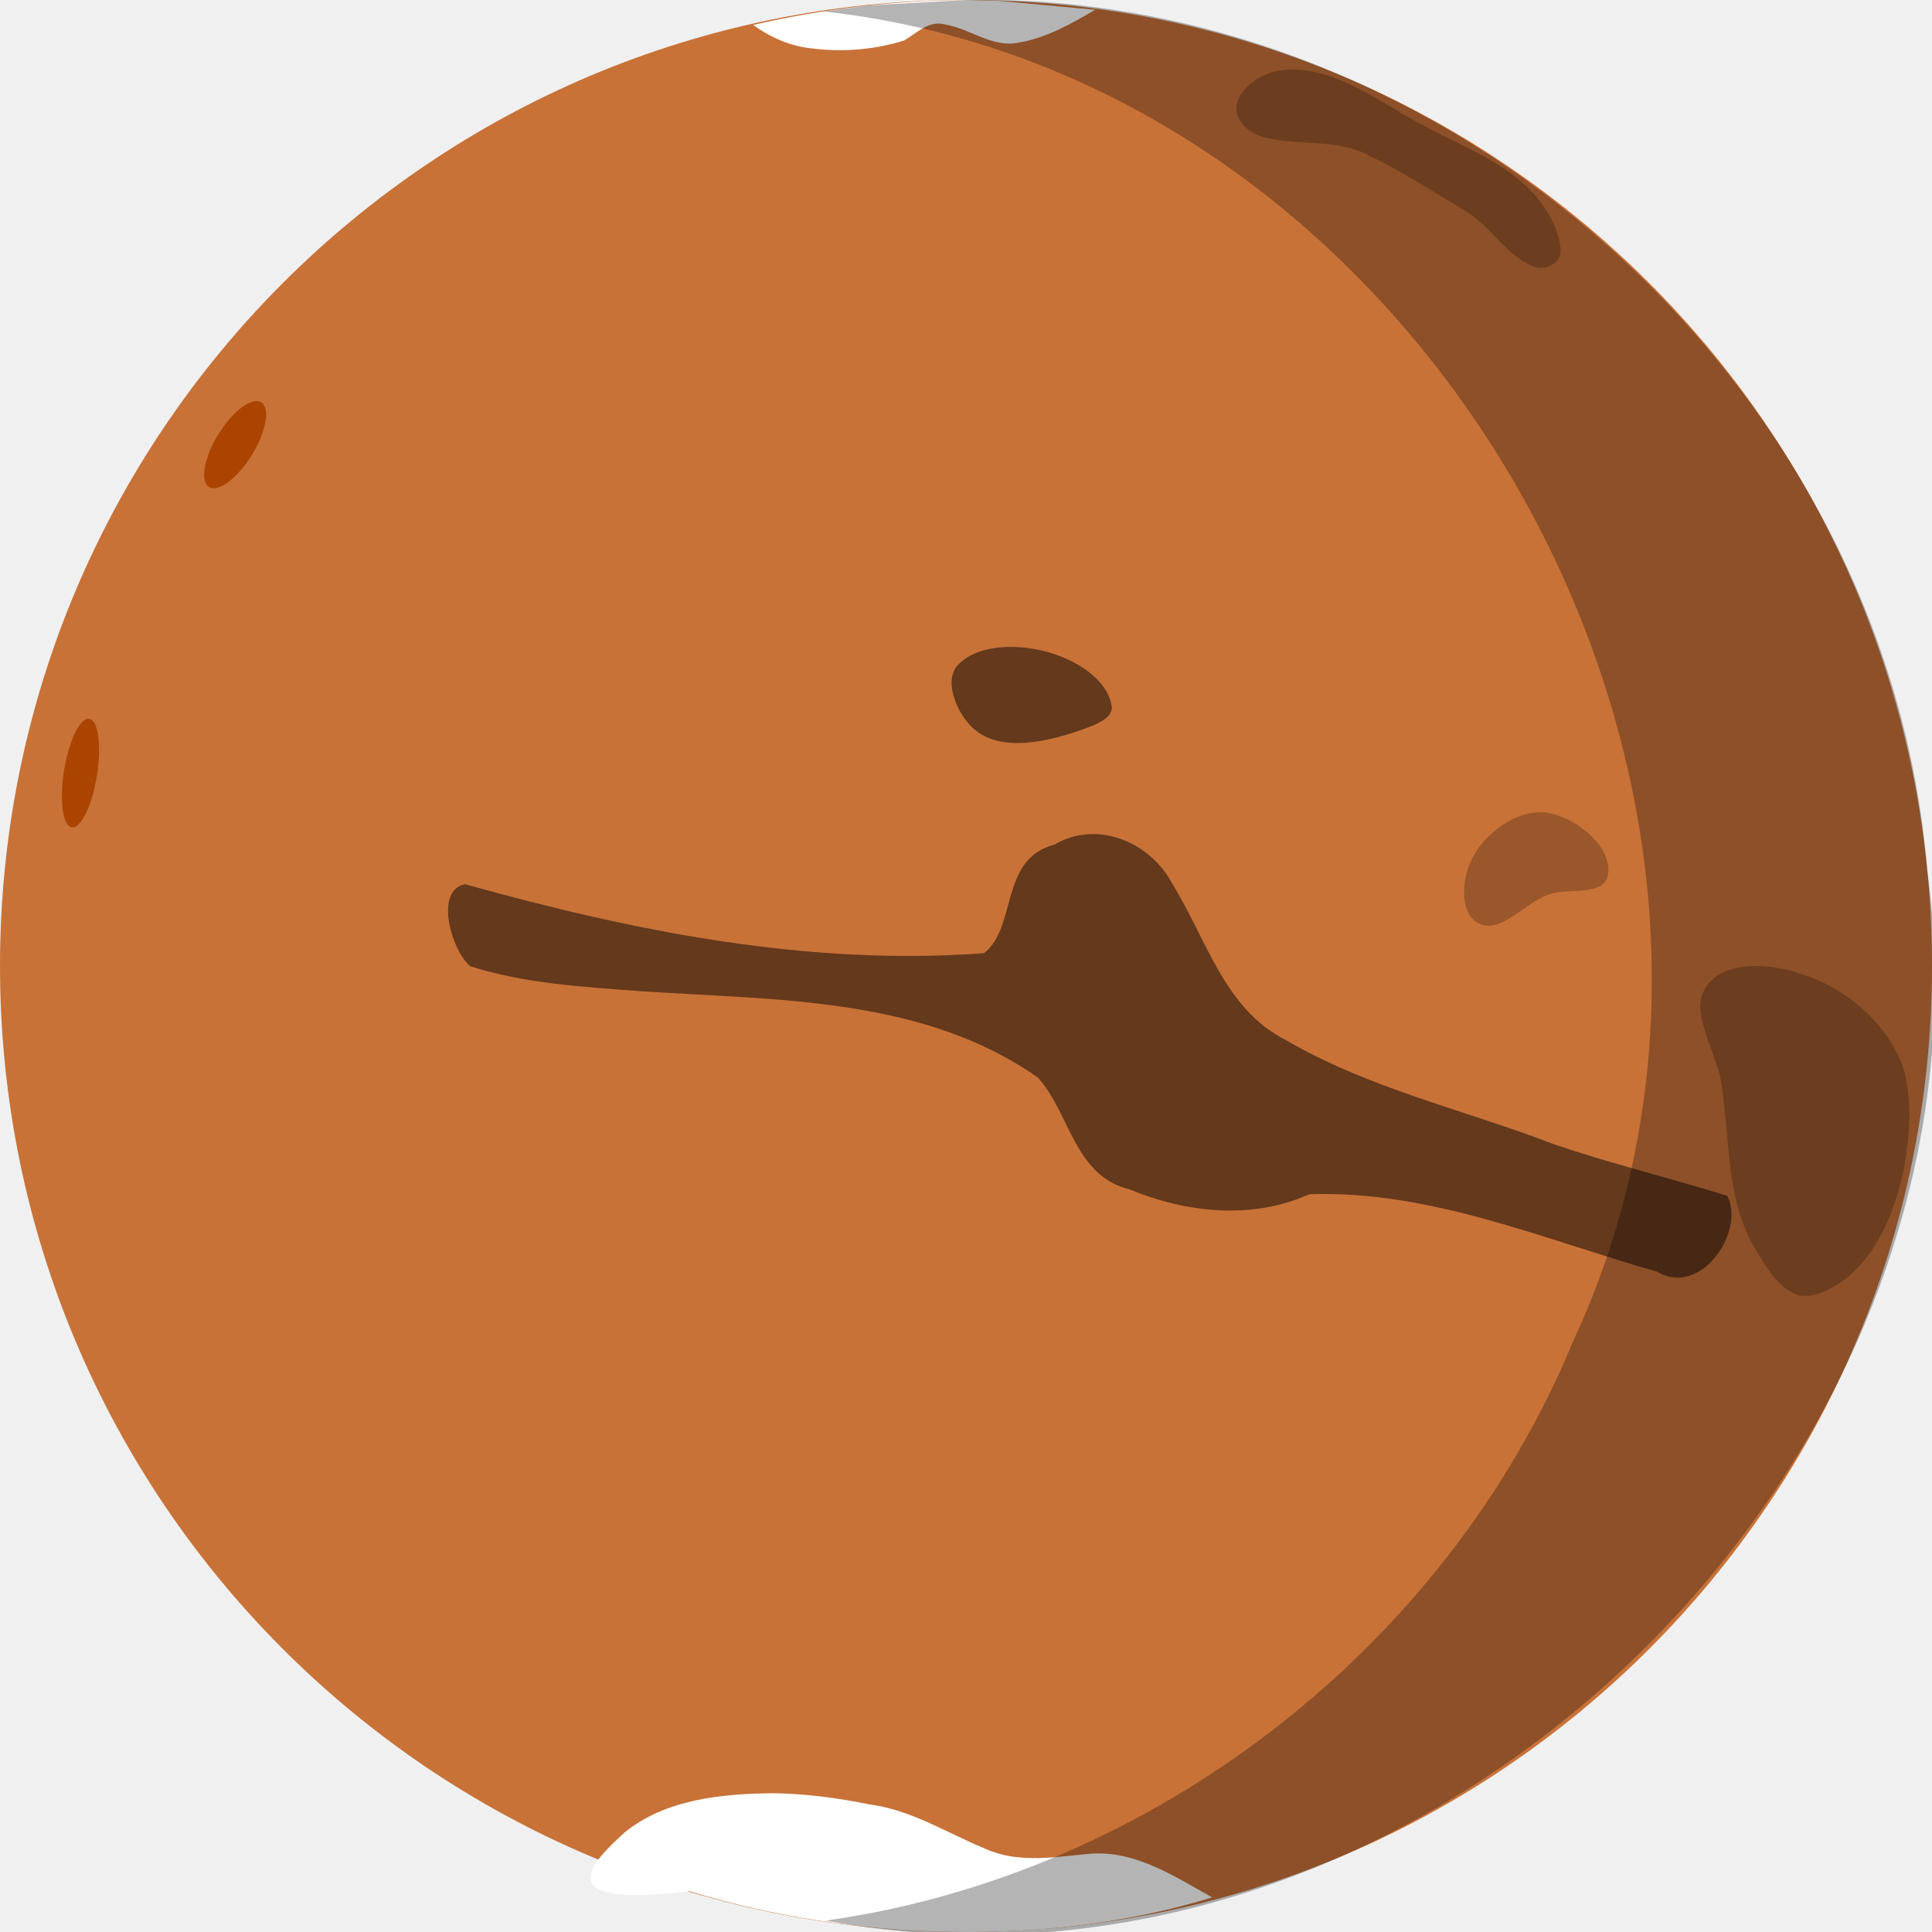
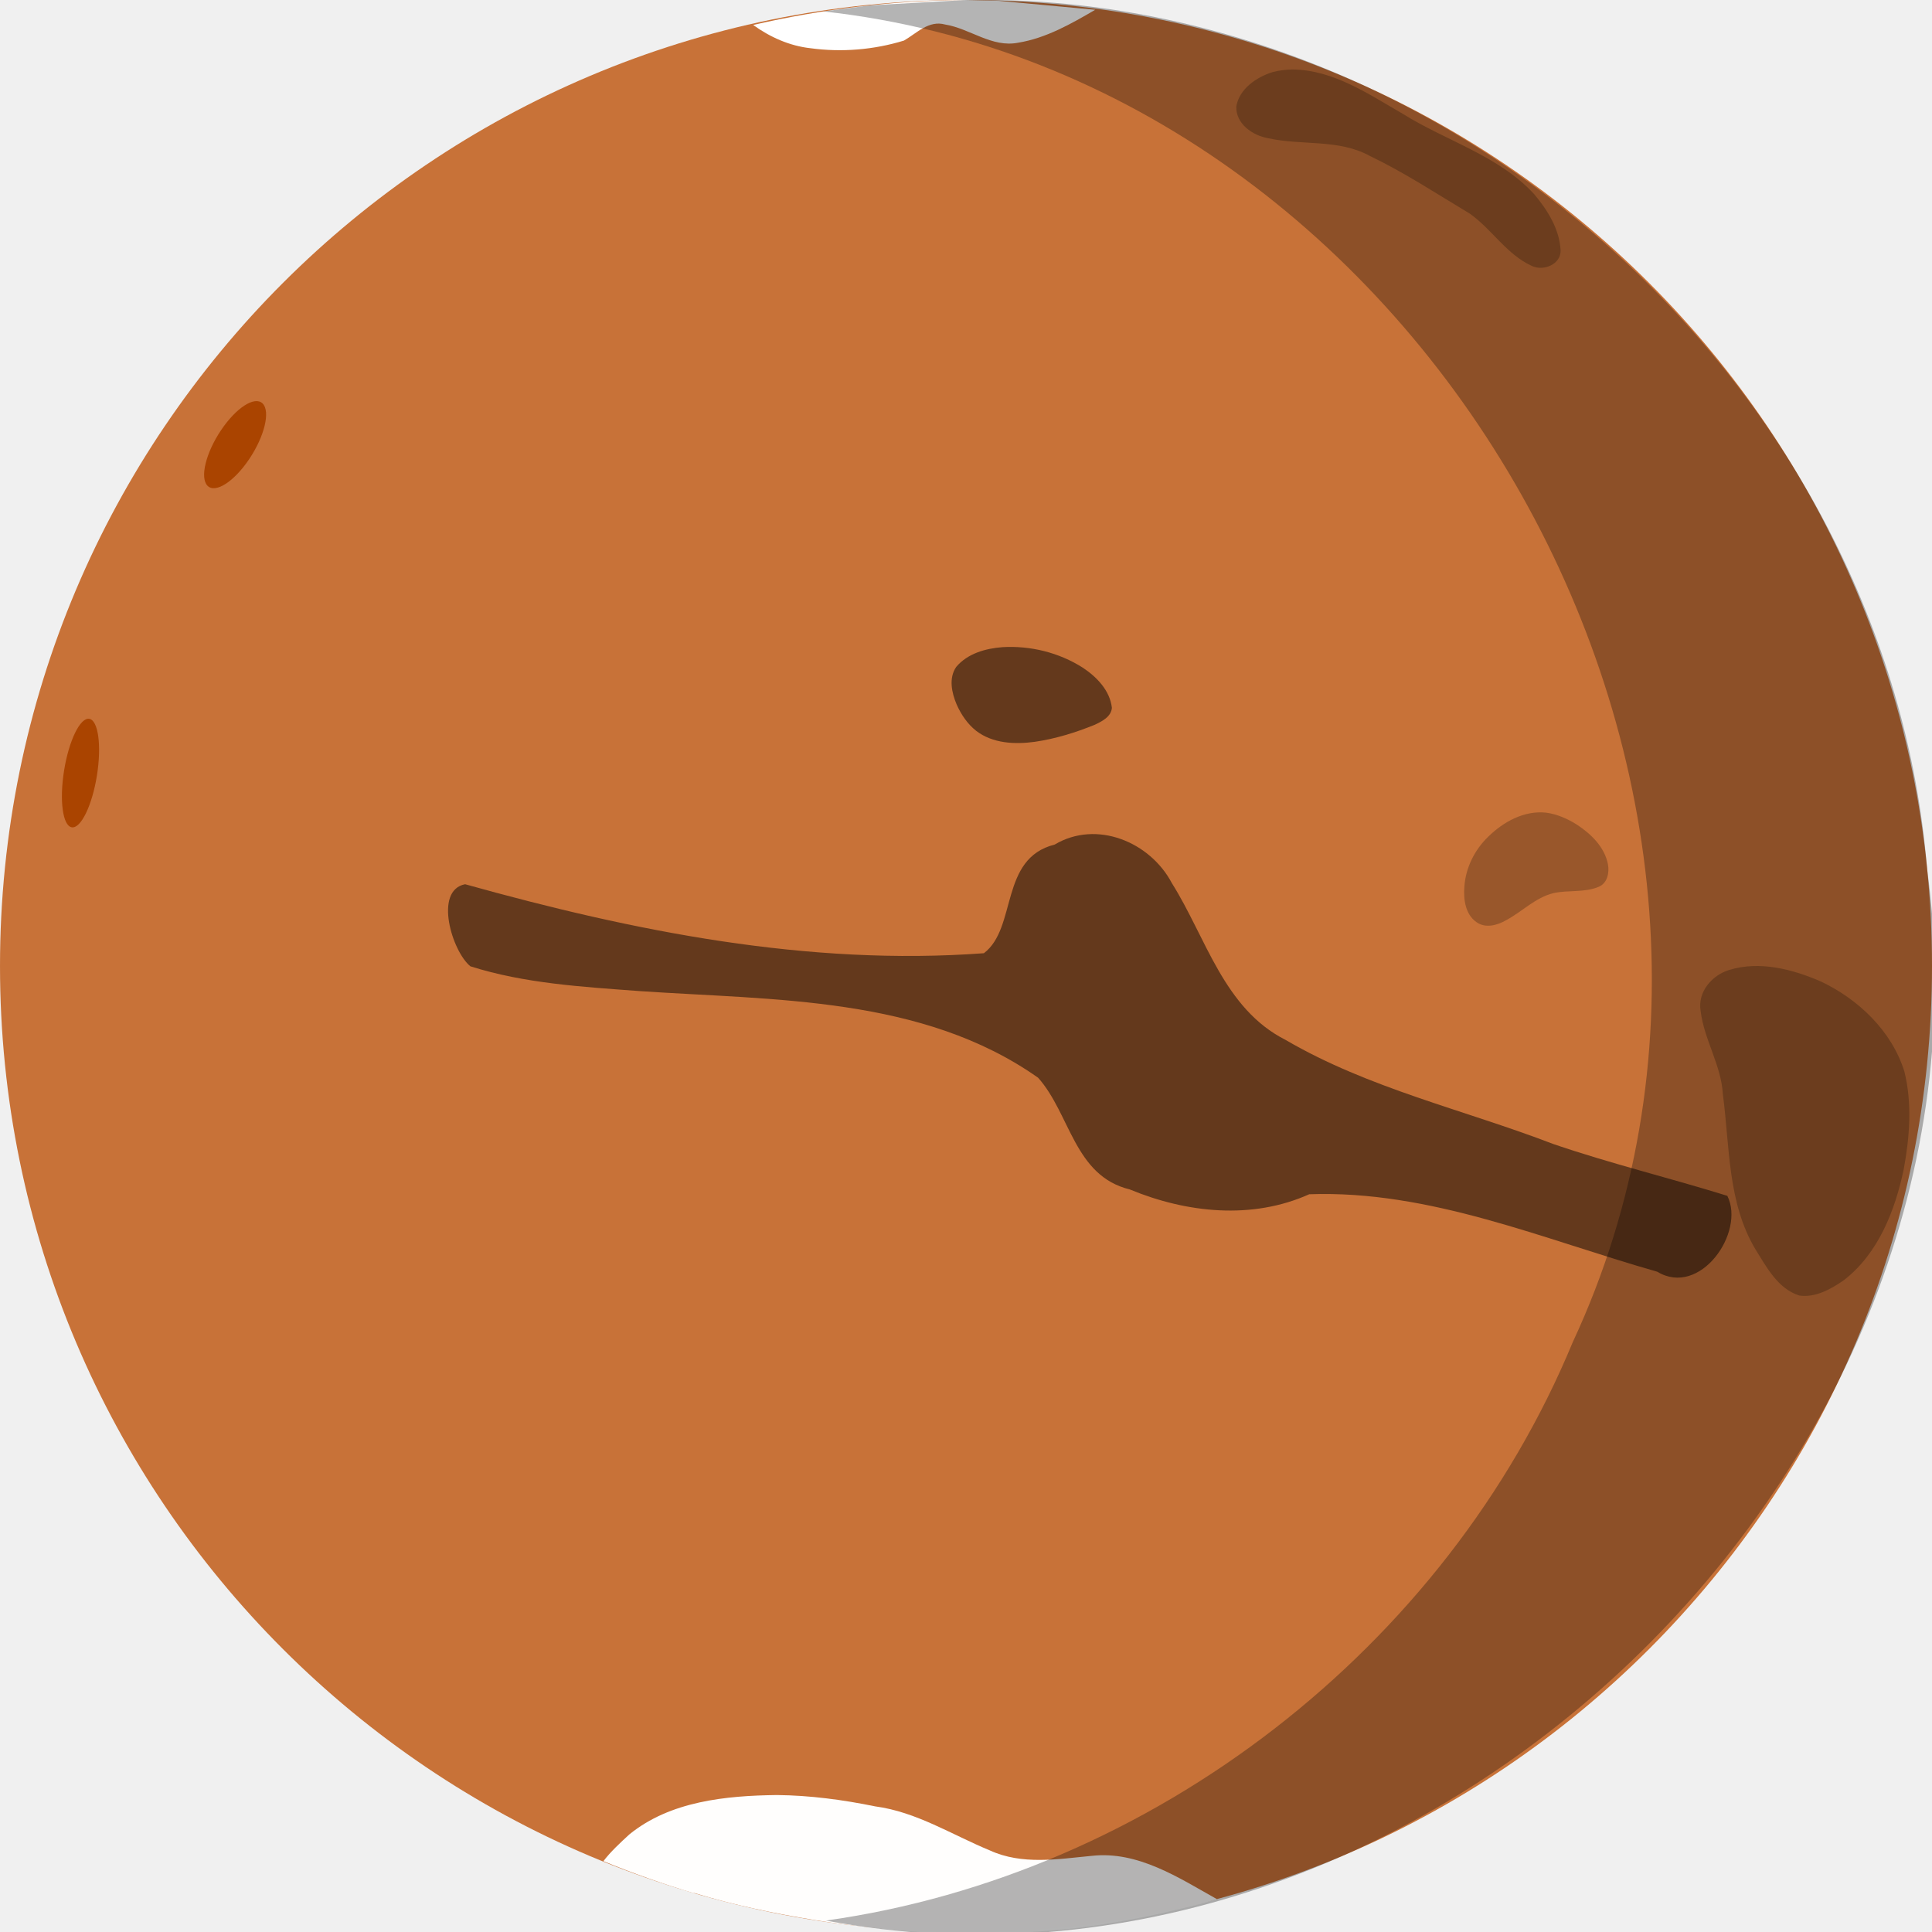
<svg xmlns="http://www.w3.org/2000/svg" width="285.75mm" height="285.75mm" viewBox="0 0 285.75 285.75" version="1.1" id="svg8">
  <defs id="defs2" />
  <g id="layer2" style="display:inline" transform="translate(-21.92264,17.4762)">
    <circle style="opacity:1;fill:#c87137;fill-opacity:0.99;stroke:none;stroke-width:5;stroke-linecap:round;stroke-linejoin:miter;stroke-miterlimit:4;stroke-dasharray:none;stroke-dashoffset:0;stroke-opacity:1" id="path827" cx="164.798" cy="125.399" r="142.875" />
    <path style="fill:#000000;fill-opacity:0.498;stroke:none;stroke-width:0.265px;stroke-linecap:butt;stroke-linejoin:miter;stroke-opacity:1" d="m 90.714,113.304 c 24.912,6.961 50.737,12.125 76.729,10.205 4.955,-3.757 2.272,-14.02 10.469,-16.071 6.218,-3.7 14.135,-0.382 17.34,5.715 5.066,8.049 7.668,18.554 16.815,23.178 12.299,7.186 26.386,10.324 39.593,15.397 8.473,2.9 17.214,5.015 25.741,7.663 2.701,5.399 -4.035,15.065 -10.368,11.223 -16.865,-4.791 -33.618,-12.087 -51.47,-11.456 -8.452,3.799 -18.141,2.768 -26.542,-0.712 -8.226,-2.001 -8.774,-11.157 -13.557,-16.52 -17.115,-12.063 -39.027,-11.447 -59.022,-12.821 -8.366,-0.626 -16.91,-1.112 -24.943,-3.659 -2.687,-2.149 -5.477,-11.226 -0.784,-12.143 z" id="path829" />
    <path style="fill:#000000;fill-opacity:0.498;stroke:none;stroke-width:0.265px;stroke-linecap:butt;stroke-linejoin:miter;stroke-opacity:0.498" d="m 166.31,90.625 c 2.445,1.871 5.723,2.019 8.66,1.616 3.051,-0.443 6.022,-1.363 8.873,-2.521 1.071,-0.508 2.423,-1.178 2.533,-2.506 -0.289,-2.562 -2.245,-4.583 -4.311,-5.942 -3.503,-2.231 -7.742,-3.28 -11.882,-3.031 -2.488,0.189 -5.161,0.938 -6.825,2.913 -1.151,1.651 -0.676,3.847 0.058,5.568 0.66,1.488 1.606,2.889 2.894,3.903 z" id="path831" />
    <ellipse style="opacity:1;fill:#aa4400;fill-opacity:0.99;stroke:none;stroke-width:5.051;stroke-linecap:round;stroke-linejoin:miter;stroke-miterlimit:4;stroke-dasharray:none;stroke-dashoffset:0;stroke-opacity:1" id="path833" cx="75.514" cy="-6.59" rx="2.981" ry="7.322" transform="matrix(0.7021973,0.7119825,-0.5570441,0.8304829,0,0)" />
    <ellipse style="opacity:1;fill:#aa4400;fill-opacity:0.99;stroke:none;stroke-width:5;stroke-linecap:round;stroke-linejoin:miter;stroke-miterlimit:4;stroke-dasharray:none;stroke-dashoffset:0;stroke-opacity:1" id="path835" cx="48.806" cy="90.247" rx="2.457" ry="8.126" transform="rotate(9.152985)" />
    <path style="fill:#000000;fill-opacity:0.235;stroke:none;stroke-width:0.265px;stroke-linecap:butt;stroke-linejoin:miter;stroke-opacity:1" d="m 210.155,-6.817 c -2.382,0.737 -4.922,2.464 -5.379,5.075 -0.096,2.594 2.432,4.32 4.749,4.719 4.957,1.095 10.392,0.077 14.999,2.609 5.146,2.472 9.927,5.624 14.815,8.554 3.253,2.321 5.438,6.03 9.146,7.715 1.723,0.829 4.361,-0.239 4.255,-2.361 -0.178,-3.113 -1.949,-5.929 -3.909,-8.257 -5.257,-5.704 -12.99,-7.855 -19.413,-11.867 -5.056,-2.91 -10.242,-6.499 -16.297,-6.57 -0.999,0.007 -1.997,0.133 -2.964,0.383 z" id="path837" />
    <path style="fill:#000000;fill-opacity:0.235;stroke:none;stroke-width:0.265px;stroke-linecap:butt;stroke-linejoin:miter;stroke-opacity:1" d="m 250.598,102.72 c -3.24,-0.355 -6.332,1.356 -8.576,3.571 -2.002,1.935 -3.321,4.573 -3.512,7.364 -0.15,1.856 0.125,4.075 1.76,5.237 1.341,0.985 3.128,0.491 4.44,-0.281 2.358,-1.263 4.315,-3.343 6.975,-3.991 2.209,-0.489 4.588,-0.042 6.707,-0.941 1.267,-0.531 1.581,-2.08 1.355,-3.307 -0.49,-2.559 -2.491,-4.503 -4.591,-5.878 -1.384,-0.874 -2.924,-1.556 -4.557,-1.775 z" id="path839" />
    <path style="fill:#000000;fill-opacity:0.235;stroke:none;stroke-width:0.265px;stroke-linecap:butt;stroke-linejoin:miter;stroke-opacity:1" d="m 291.193,127.667 c -4.172,-1.798 -8.987,-3.052 -13.468,-1.7 -2.58,0.765 -4.752,3.26 -4.276,6.074 0.508,4.254 3.045,7.993 3.289,12.313 1.027,7.711 0.681,16.017 4.804,22.924 1.654,2.648 3.331,5.865 6.513,6.862 2.387,0.341 4.685,-0.957 6.587,-2.274 5.083,-3.934 7.562,-10.273 8.846,-16.384 0.881,-4.751 1.279,-9.745 0.1,-14.477 -1.86,-5.997 -6.816,-10.709 -12.394,-13.338 z" id="path841" />
-     <path style="fill:#ffffff;fill-opacity:1;stroke:none;stroke-width:0.265px;stroke-linecap:butt;stroke-linejoin:miter;stroke-opacity:1" d="m 136.102,247.75 c -7.52,0.093 -15.766,0.894 -21.819,5.821 -4.611,4.223 -11.966,11.26 9.633,8.679 24.641,7.554 53.84,8.169 77.284,0.906 -5.685,-3.185 -11.705,-7.174 -18.539,-6.411 -5.011,0.478 -10.29,1.383 -15.06,-0.805 -5.602,-2.308 -10.845,-5.702 -16.968,-6.516 -4.781,-0.979 -9.644,-1.627 -14.53,-1.675 z" id="path843" />
+     <path id="path827-6" style="display:inline;fill:#ffffff;fill-opacity:0.99;stroke:none;stroke-width:5;stroke-linecap:round;stroke-linejoin:miter;stroke-miterlimit:4;stroke-dasharray:none;stroke-dashoffset:0;stroke-opacity:1" d="m 136.826,248.017 c -7.52,0.093 -15.766,0.894 -21.819,5.821 -1.298,1.189 -2.814,2.601 -3.84,3.959 a 142.875,142.875 0 0 0 13.355,4.734 c 0.039,-0.005 0.079,-0.009 0.118,-0.014 5.734,1.758 11.767,3.012 17.866,4.006 a 142.875,142.875 0 0 0 4.091,0.606 c 6.13,0.818 12.33,1.381 18.505,1.41 5.742,0.027 11.449,-0.292 17.015,-0.966 a 142.875,142.875 0 0 0 13.023,-2.403 c 2.288,-0.543 4.589,-1.067 6.784,-1.747 -5.685,-3.185 -11.705,-7.174 -18.538,-6.411 -5.011,0.478 -10.29,1.383 -15.061,-0.805 -5.602,-2.308 -10.845,-5.702 -16.968,-6.515 -4.781,-0.979 -9.644,-1.627 -14.53,-1.675 z" />
    <path style="fill:#ffffff;fill-opacity:1;stroke:none;stroke-width:0.265px;stroke-linecap:butt;stroke-linejoin:miter;stroke-opacity:1" d="m 164.798,-17.476 c -10.584,0.057 -21.171,1.302 -31.479,3.694 2.509,1.806 5.392,3.099 8.483,3.438 4.609,0.629 9.381,0.235 13.821,-1.132 1.891,-1.085 3.66,-3.046 6.083,-2.375 3.679,0.594 6.924,3.463 10.813,2.69 4.124,-0.671 7.831,-2.793 11.392,-4.868 l -14.22,-1.322 z" id="path851" />
  </g>
  <g id="layer3" style="opacity:0.3" transform="translate(-21.92264,17.4762)">
    <path style="display:inline;opacity:1;fill:#000000;fill-opacity:0.99;stroke:none;stroke-width:5;stroke-linecap:round;stroke-linejoin:miter;stroke-miterlimit:4;stroke-dasharray:none;stroke-dashoffset:0;stroke-opacity:1" d="m 164.798,-17.476 -14.259,0.798 -6.823,0.892 c 89.528,9.81 148.841,115.26 110.826,196.813 -18.682,45.143 -62.086,78.76 -110.466,85.557 88.1,16.519 174.997,-66.753 162.883,-155.449 C 301.157,39.878 236.297,-18.811 164.798,-17.476 Z" id="circle857" />
  </g>
</svg>
